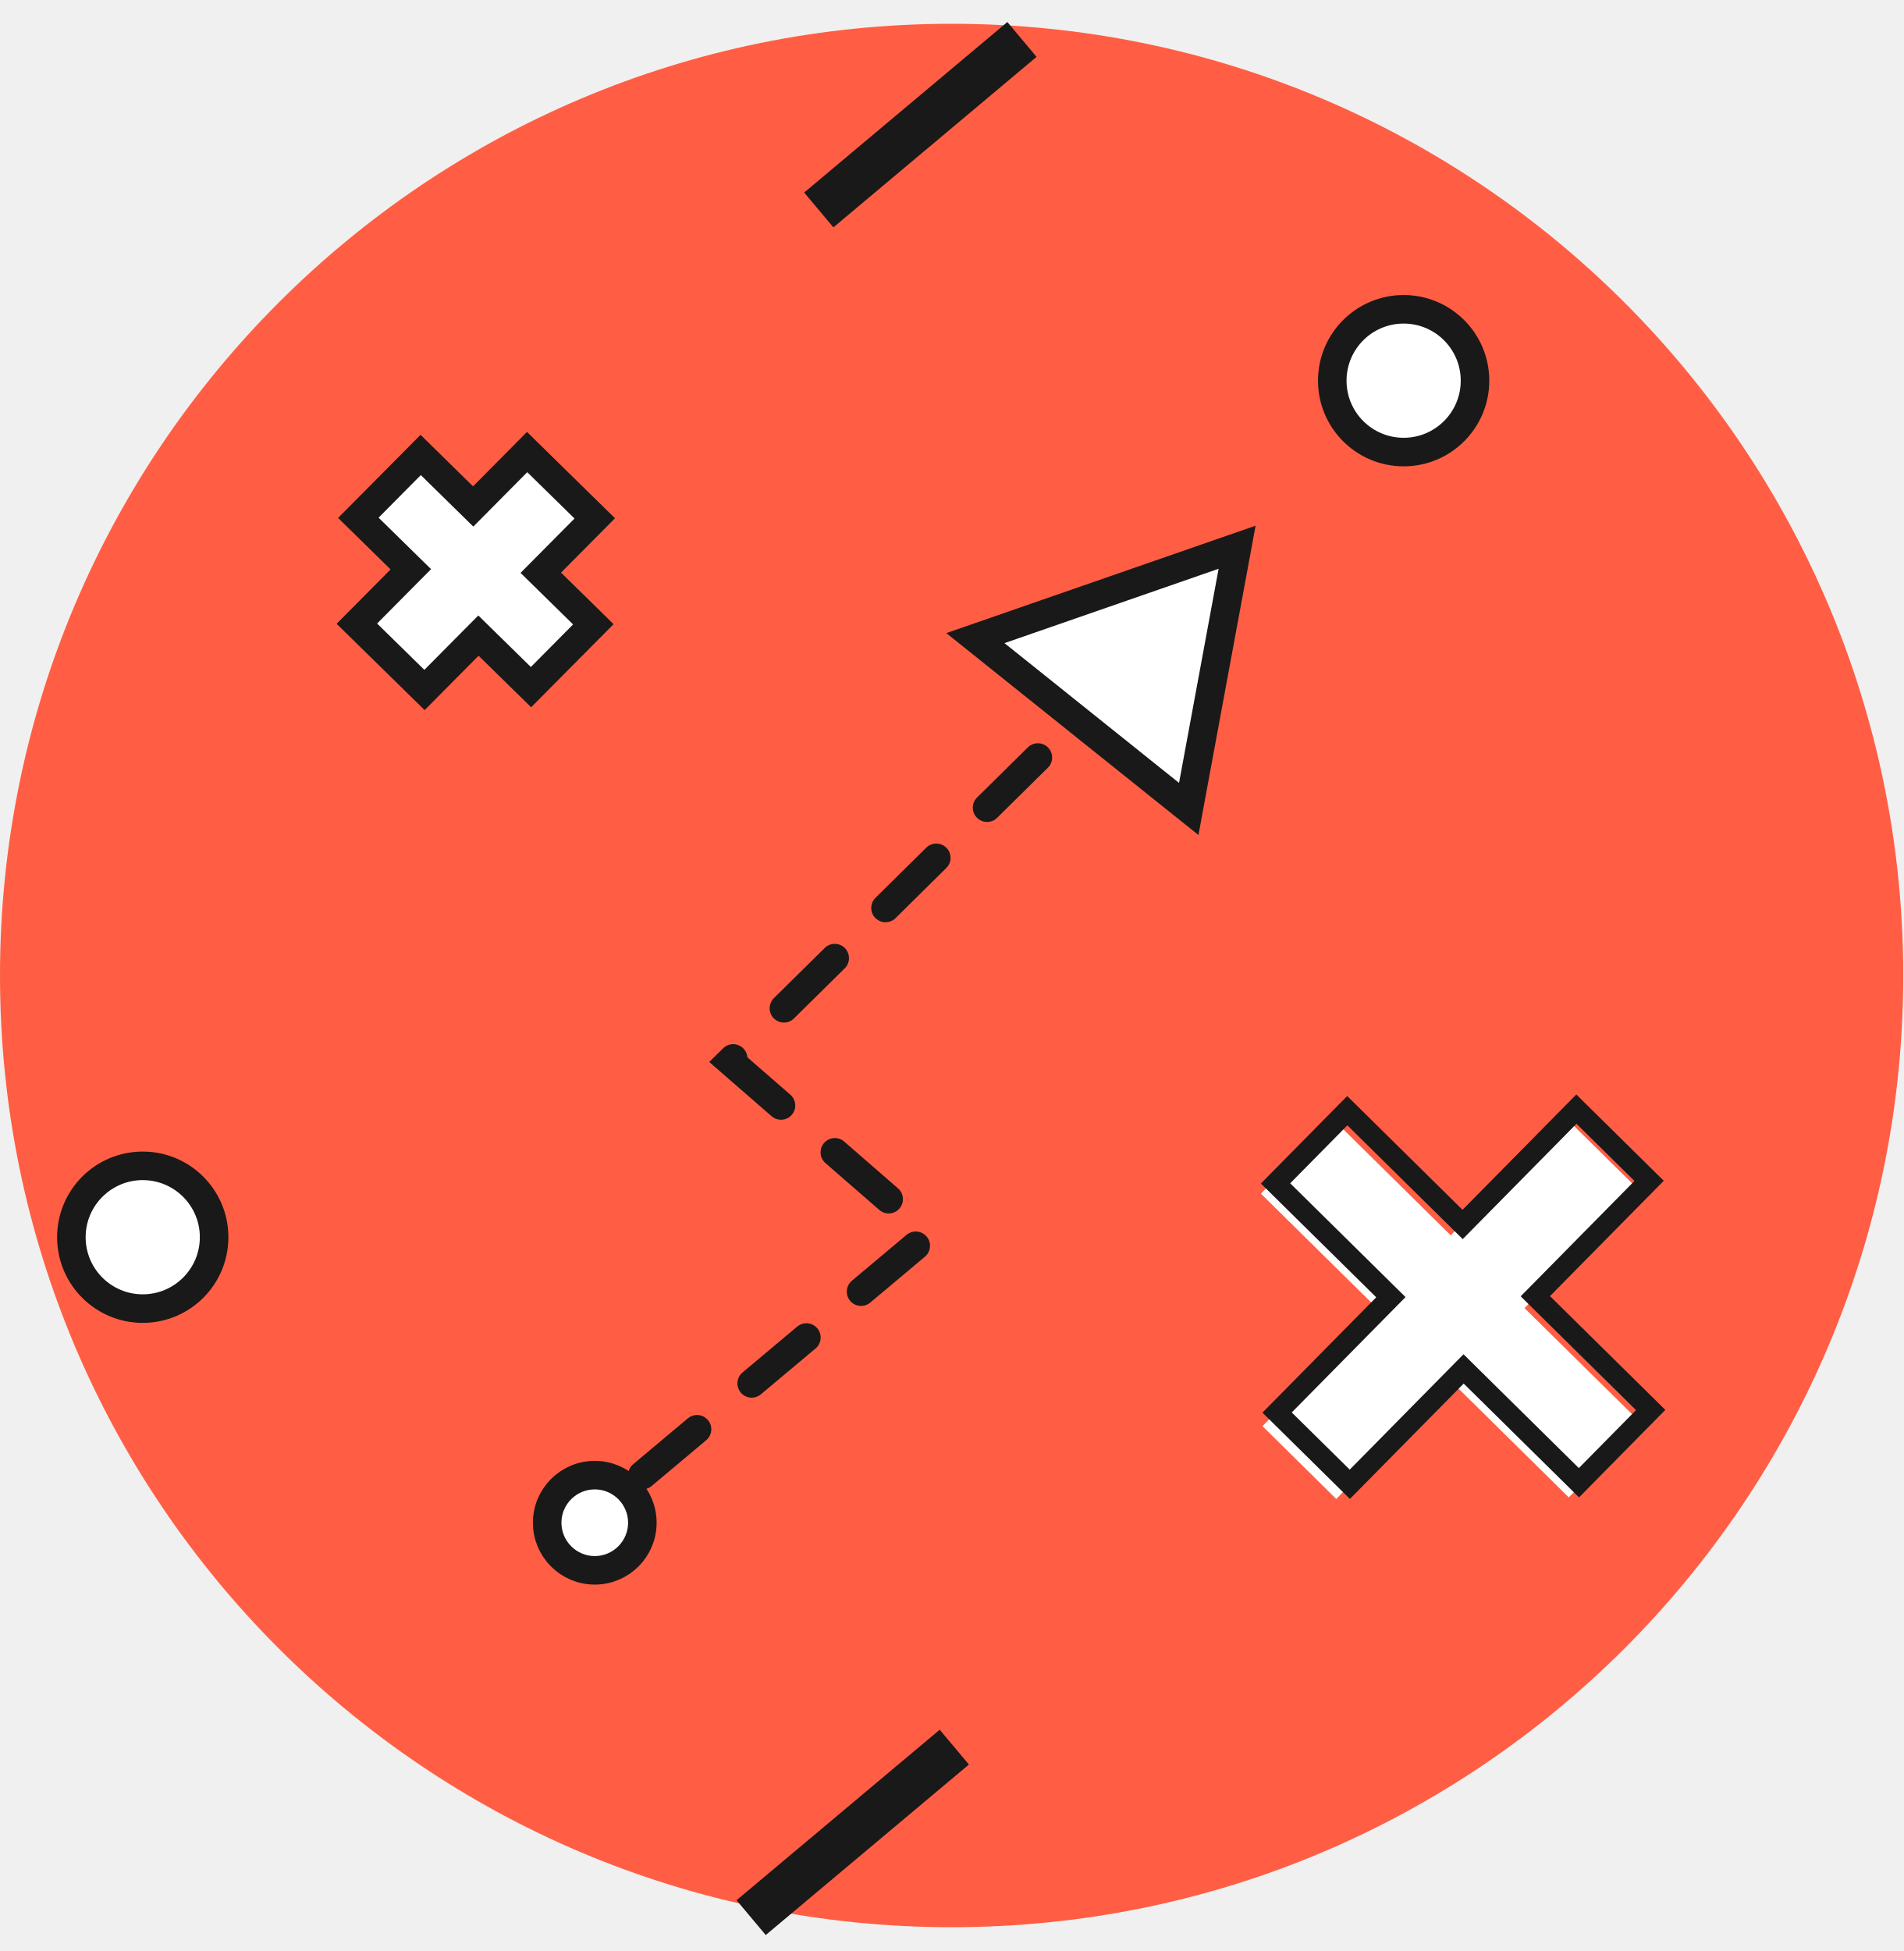
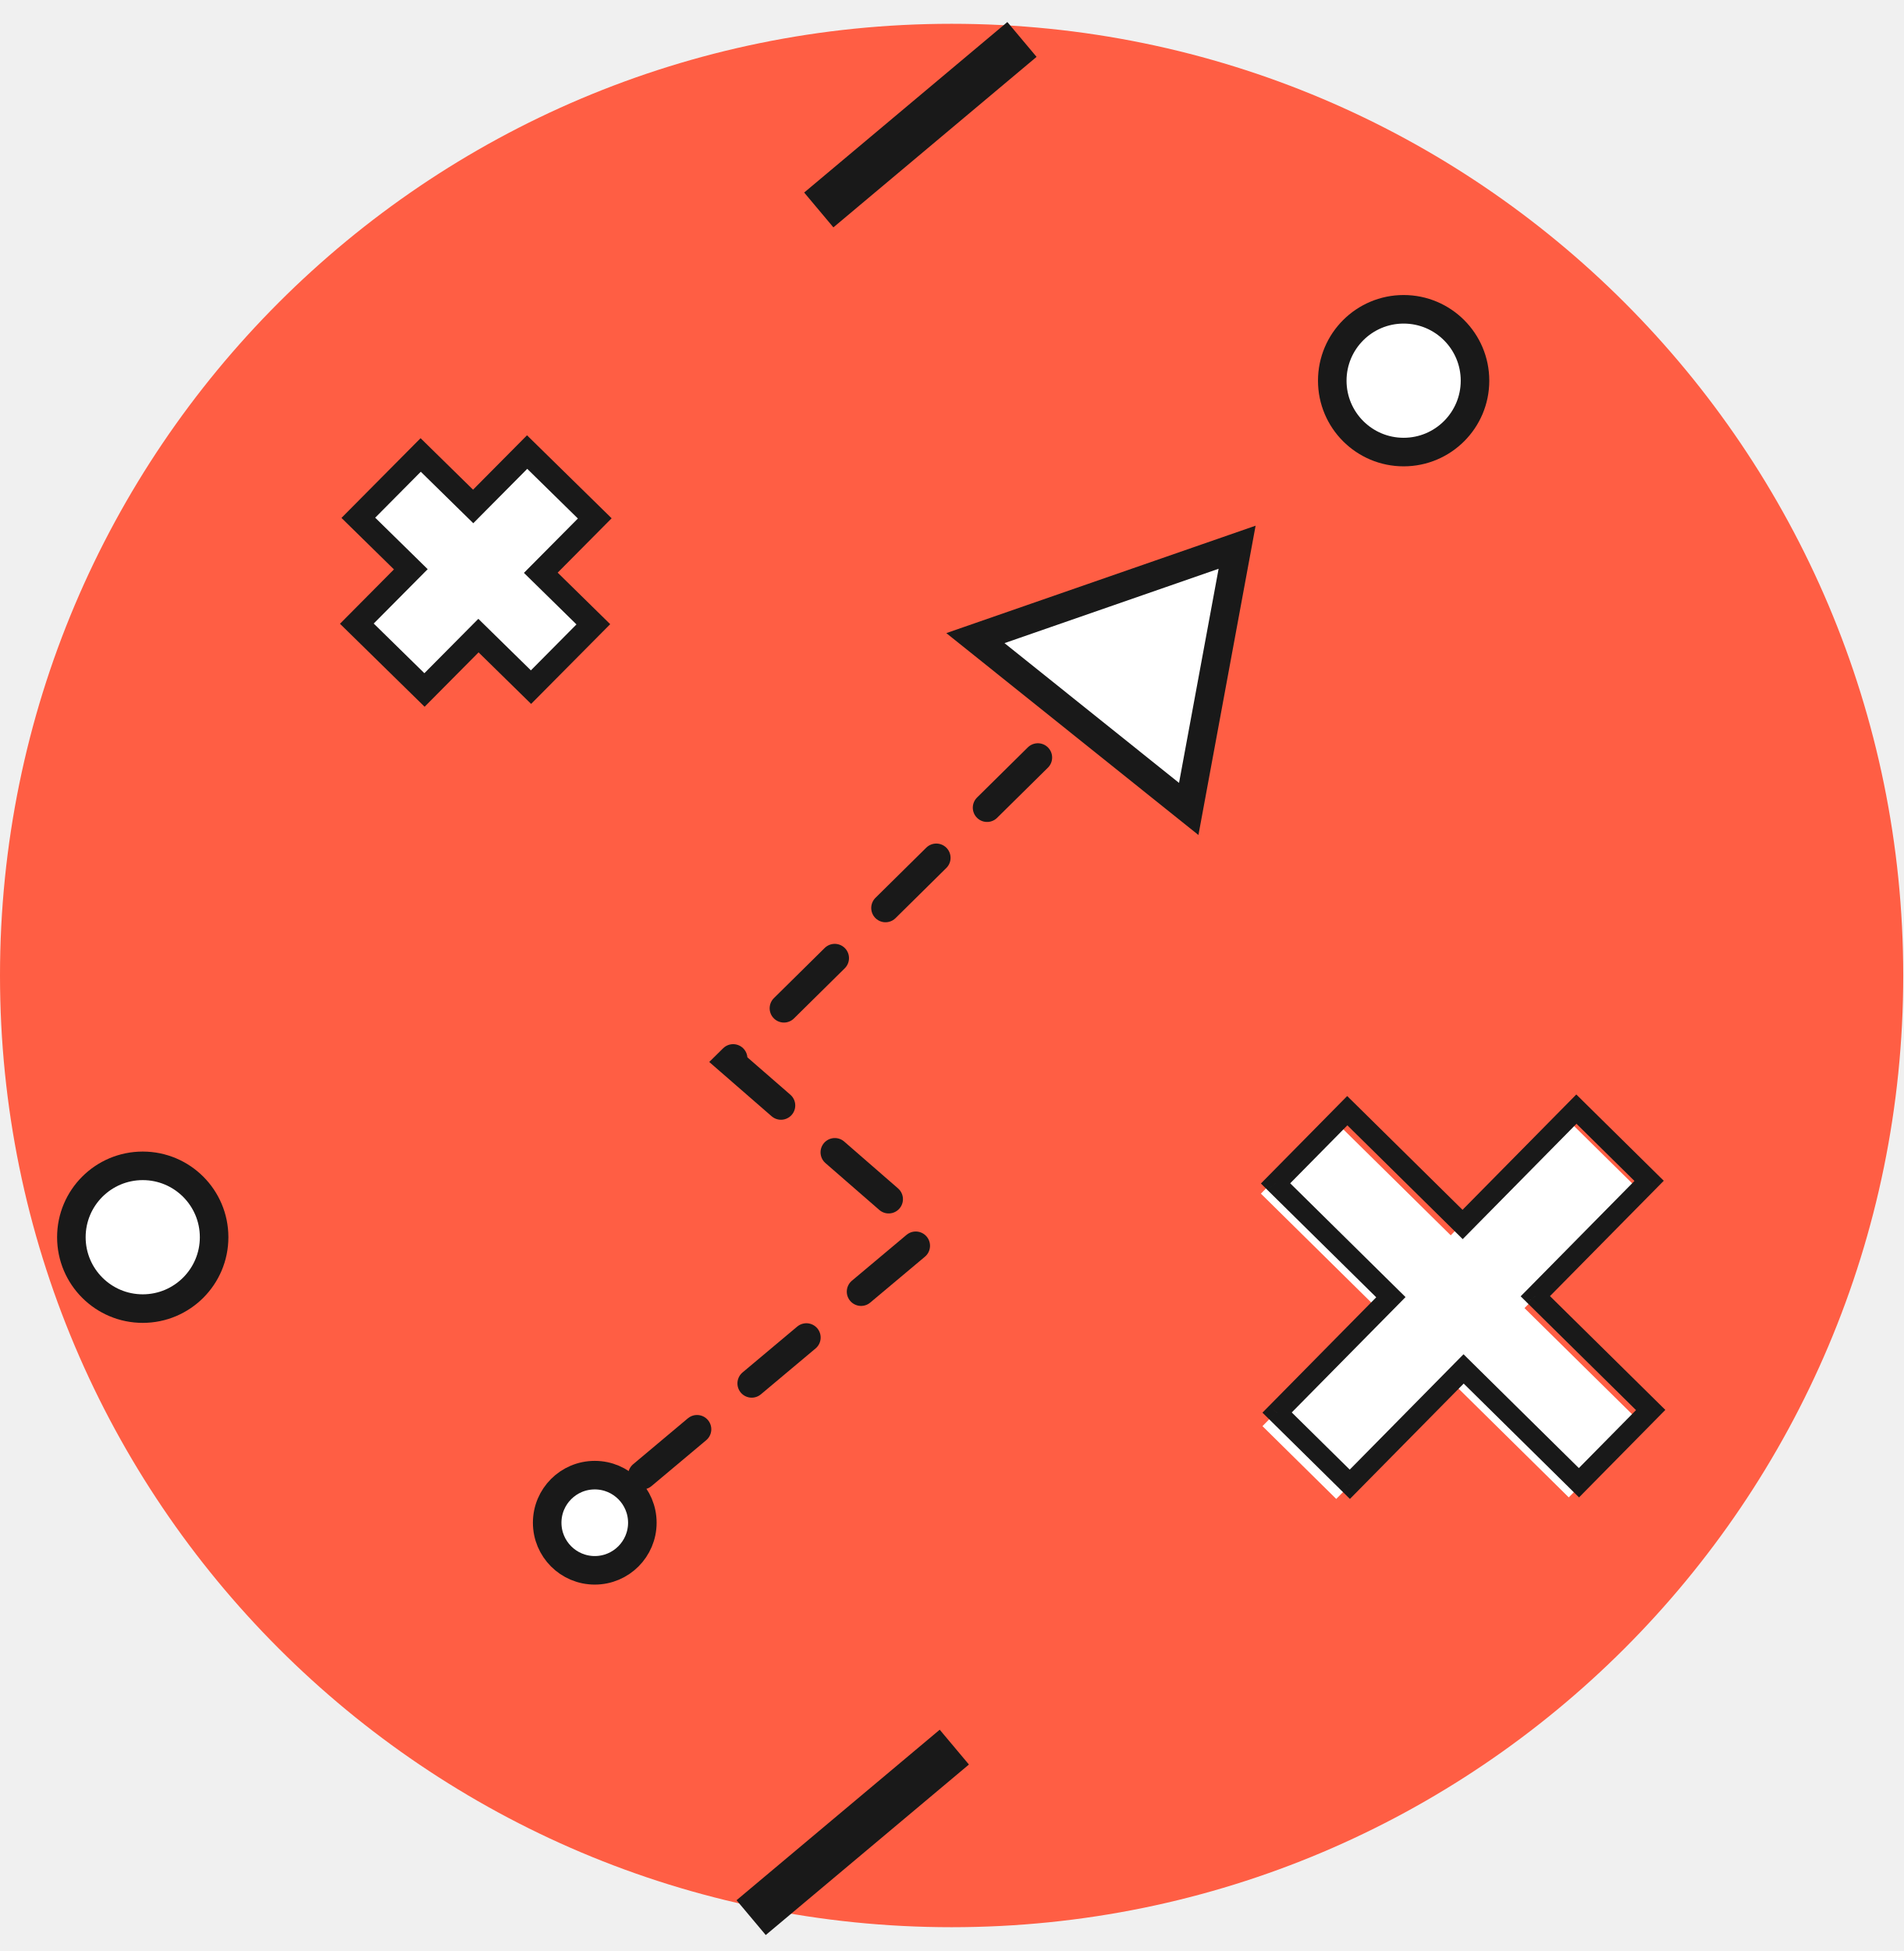
<svg xmlns="http://www.w3.org/2000/svg" width="80px" height="82px" viewBox="0 0 80 82" version="1.1">
  <g stroke="none" stroke-width="1" fill="none" fill-rule="evenodd">
    <g transform="translate(-284, -6453)">
      <g transform="translate(-43, 6440)">
        <g transform="translate(318, 0)">
          <g transform="translate(9, 14)">
            <circle class="product-design__process-nav__item-icon__background" fill="#FF5E44" fill-rule="nonzero" cx="40" cy="40" r="40" />
            <polygon fill="#FFFFFF" points="68.933 49.06 65.832 46 60.979 50.92 56.059 46.067 53 49.168 57.919 54.021 53.066 58.94 56.167 62 61.021 57.08 65.94 61.934 69 58.832 64.08 53.979" />
-             <path d="M66.262,45.616 L66.616,45.354 L66.258,45 L65.904,45.359 L66.262,45.616 Z M69.318,48.631 L69.676,48.889 L69.934,48.627 L69.672,48.369 L69.318,48.631 Z M61.479,50.464 L61.125,50.726 L61.483,51.08 L61.837,50.721 L61.479,50.464 Z M56.631,45.682 L56.986,45.419 L56.627,45.066 L56.274,45.424 L56.631,45.682 Z M53.616,48.738 L53.258,48.481 L53,48.742 L53.262,49.001 L53.616,48.738 Z M58.464,53.52 L58.822,53.778 L59.08,53.516 L58.818,53.258 L58.464,53.52 Z M53.681,58.369 L53.324,58.111 L53.065,58.373 L53.327,58.631 L53.681,58.369 Z M56.738,61.384 L56.383,61.646 L56.742,62 L57.096,61.641 L56.738,61.384 Z M61.52,56.536 L61.875,56.273 L61.517,55.919 L61.162,56.278 L61.52,56.536 Z M66.369,61.319 L66.014,61.581 L66.373,61.935 L66.727,61.576 L66.369,61.319 Z M69.384,58.262 L69.742,58.519 L70,58.258 L69.738,58 L69.384,58.262 Z M64.535,53.479 L64.178,53.222 L63.919,53.483 L64.181,53.742 L64.535,53.479 Z M65.907,45.879 L68.963,48.893 L69.672,48.369 L66.616,45.354 L65.907,45.879 Z M61.837,50.721 L66.619,45.873 L65.904,45.359 L61.121,50.207 L61.837,50.721 Z M56.277,45.944 L61.125,50.726 L61.834,50.202 L56.986,45.419 L56.277,45.944 Z M53.974,48.995 L56.989,45.939 L56.274,45.424 L53.258,48.481 L53.974,48.995 Z M58.818,53.258 L53.971,48.476 L53.262,49.001 L58.11,53.783 L58.818,53.258 Z M54.039,58.626 L58.822,53.778 L58.106,53.263 L53.324,58.111 L54.039,58.626 Z M57.092,61.121 L54.036,58.107 L53.327,58.631 L56.383,61.646 L57.092,61.121 Z M61.162,56.278 L56.38,61.127 L57.096,61.641 L61.878,56.793 L61.162,56.278 Z M66.723,61.056 L61.875,56.273 L61.166,56.798 L66.014,61.581 L66.723,61.056 Z M69.026,58.005 L66.011,61.061 L66.727,61.576 L69.742,58.519 L69.026,58.005 Z M64.181,53.742 L69.029,58.524 L69.738,58 L64.89,53.217 L64.181,53.742 Z M68.96,48.374 L64.178,53.222 L64.893,53.737 L69.676,48.889 L68.96,48.374 Z" fill="#191919" fill-rule="nonzero" />
-             <polygon stroke="#191919" stroke-width="1.2" fill="#FFFFFF" fill-rule="nonzero" points="25 20.788 22.157 18 19.889 20.286 17.683 18.122 15.062 20.763 17.268 22.927 15 25.212 17.843 28 20.111 25.714 22.32 27.88 24.94 25.239 22.732 23.073" />
+             <path class="product-design__process-nav__item-figure" d="M66.262,45.616 L66.616,45.354 L66.258,45 L65.904,45.359 L66.262,45.616 Z M69.318,48.631 L69.676,48.889 L69.934,48.627 L69.672,48.369 L69.318,48.631 Z M61.479,50.464 L61.125,50.726 L61.483,51.08 L61.837,50.721 L61.479,50.464 Z M56.631,45.682 L56.986,45.419 L56.627,45.066 L56.274,45.424 L56.631,45.682 Z M53.616,48.738 L53.258,48.481 L53,48.742 L53.262,49.001 L53.616,48.738 Z M58.464,53.52 L58.822,53.778 L59.08,53.516 L58.818,53.258 L58.464,53.52 Z M53.681,58.369 L53.324,58.111 L53.065,58.373 L53.327,58.631 L53.681,58.369 Z M56.738,61.384 L56.383,61.646 L56.742,62 L57.096,61.641 L56.738,61.384 Z M61.52,56.536 L61.875,56.273 L61.517,55.919 L61.162,56.278 L61.52,56.536 Z M66.369,61.319 L66.014,61.581 L66.373,61.935 L66.727,61.576 L66.369,61.319 Z M69.384,58.262 L69.742,58.519 L70,58.258 L69.738,58 L69.384,58.262 Z M64.535,53.479 L64.178,53.222 L63.919,53.483 L64.181,53.742 L64.535,53.479 Z M65.907,45.879 L68.963,48.893 L69.672,48.369 L66.616,45.354 L65.907,45.879 Z M61.837,50.721 L66.619,45.873 L65.904,45.359 L61.121,50.207 L61.837,50.721 Z M56.277,45.944 L61.125,50.726 L61.834,50.202 L56.986,45.419 L56.277,45.944 Z M53.974,48.995 L56.989,45.939 L56.274,45.424 L53.258,48.481 L53.974,48.995 Z M58.818,53.258 L53.971,48.476 L53.262,49.001 L58.11,53.783 L58.818,53.258 Z M54.039,58.626 L58.822,53.778 L58.106,53.263 L53.324,58.111 L54.039,58.626 Z M57.092,61.121 L54.036,58.107 L53.327,58.631 L56.383,61.646 L57.092,61.121 Z M61.162,56.278 L56.38,61.127 L57.096,61.641 L61.878,56.793 L61.162,56.278 Z M66.723,61.056 L61.875,56.273 L61.166,56.798 L66.014,61.581 L66.723,61.056 Z M69.026,58.005 L66.011,61.061 L66.727,61.576 L69.742,58.519 L69.026,58.005 Z M64.181,53.742 L69.029,58.524 L69.738,58 L64.89,53.217 L64.181,53.742 Z M68.96,48.374 L64.178,53.222 L64.893,53.737 L69.676,48.889 L68.96,48.374 Z" fill="#191919" fill-rule="nonzero" />
+             <polygon fill="#FFFFFF" fill-rule="nonzero" points="25 20.788 22.157 18 19.889 20.286 17.683 18.122 15.062 20.763 17.268 22.927 15 25.212 17.843 28 20.111 25.714 22.32 27.88 24.94 25.239 22.732 23.073" />
+             <path stroke="#191919" class="product-design__process-nav__item-figure" d="M25 20.788 22.157 18 19.889 20.286 17.683 18.122 15.062 20.763 17.268 22.927 15 25.212 17.843 28 20.111 25.714 22.32 27.88 24.94 25.239 22.732 23.073Z" />
            <circle stroke="#191919" stroke-width="1.2" fill="#FFFFFF" fill-rule="nonzero" cx="59" cy="15" r="3" />
            <circle stroke="#191919" stroke-width="1.2" fill="#FFFFFF" fill-rule="nonzero" cx="6" cy="51" r="3" />
            <circle stroke="#191919" stroke-width="1.2" fill="#FFFFFF" fill-rule="nonzero" cx="25" cy="63" r="2" />
            <polygon stroke="#191919" stroke-width="1.2" transform="translate(35.84362, 76.01407) rotate(-40) translate(-35.84362, -76.01407) " points="30.869 75.659 40.818 75.659 40.818 76.369 30.869 76.369" />
            <polygon stroke="#191919" stroke-width="1.2" transform="translate(38.68617, 4.241195) rotate(-40) translate(-38.68617, -4.241195) " points="33.712 3.886 43.661 3.886 43.661 4.597 33.712 4.597" />
-             <path class="product-design__process-nav__item-path product-design__process-nav__item-path--short" d="M27,61 L39.059,50.884 L30.694,43.607 L46.5,28" stroke="#191919" stroke-width="1.2" stroke-linecap="round" stroke-dasharray="3" />
+             <path d="M27,61 L39.059,50.884 L30.694,43.607 L46.5,28" stroke="#191919" stroke-width="1.2" stroke-linecap="round" stroke-dasharray="3" />
            <polygon stroke="#191919" stroke-width="1.2" fill="#FFFFFF" fill-rule="nonzero" points="52 22 49.967 33 41 25.82" />
          </g>
        </g>
      </g>
    </g>
  </g>
</svg>
